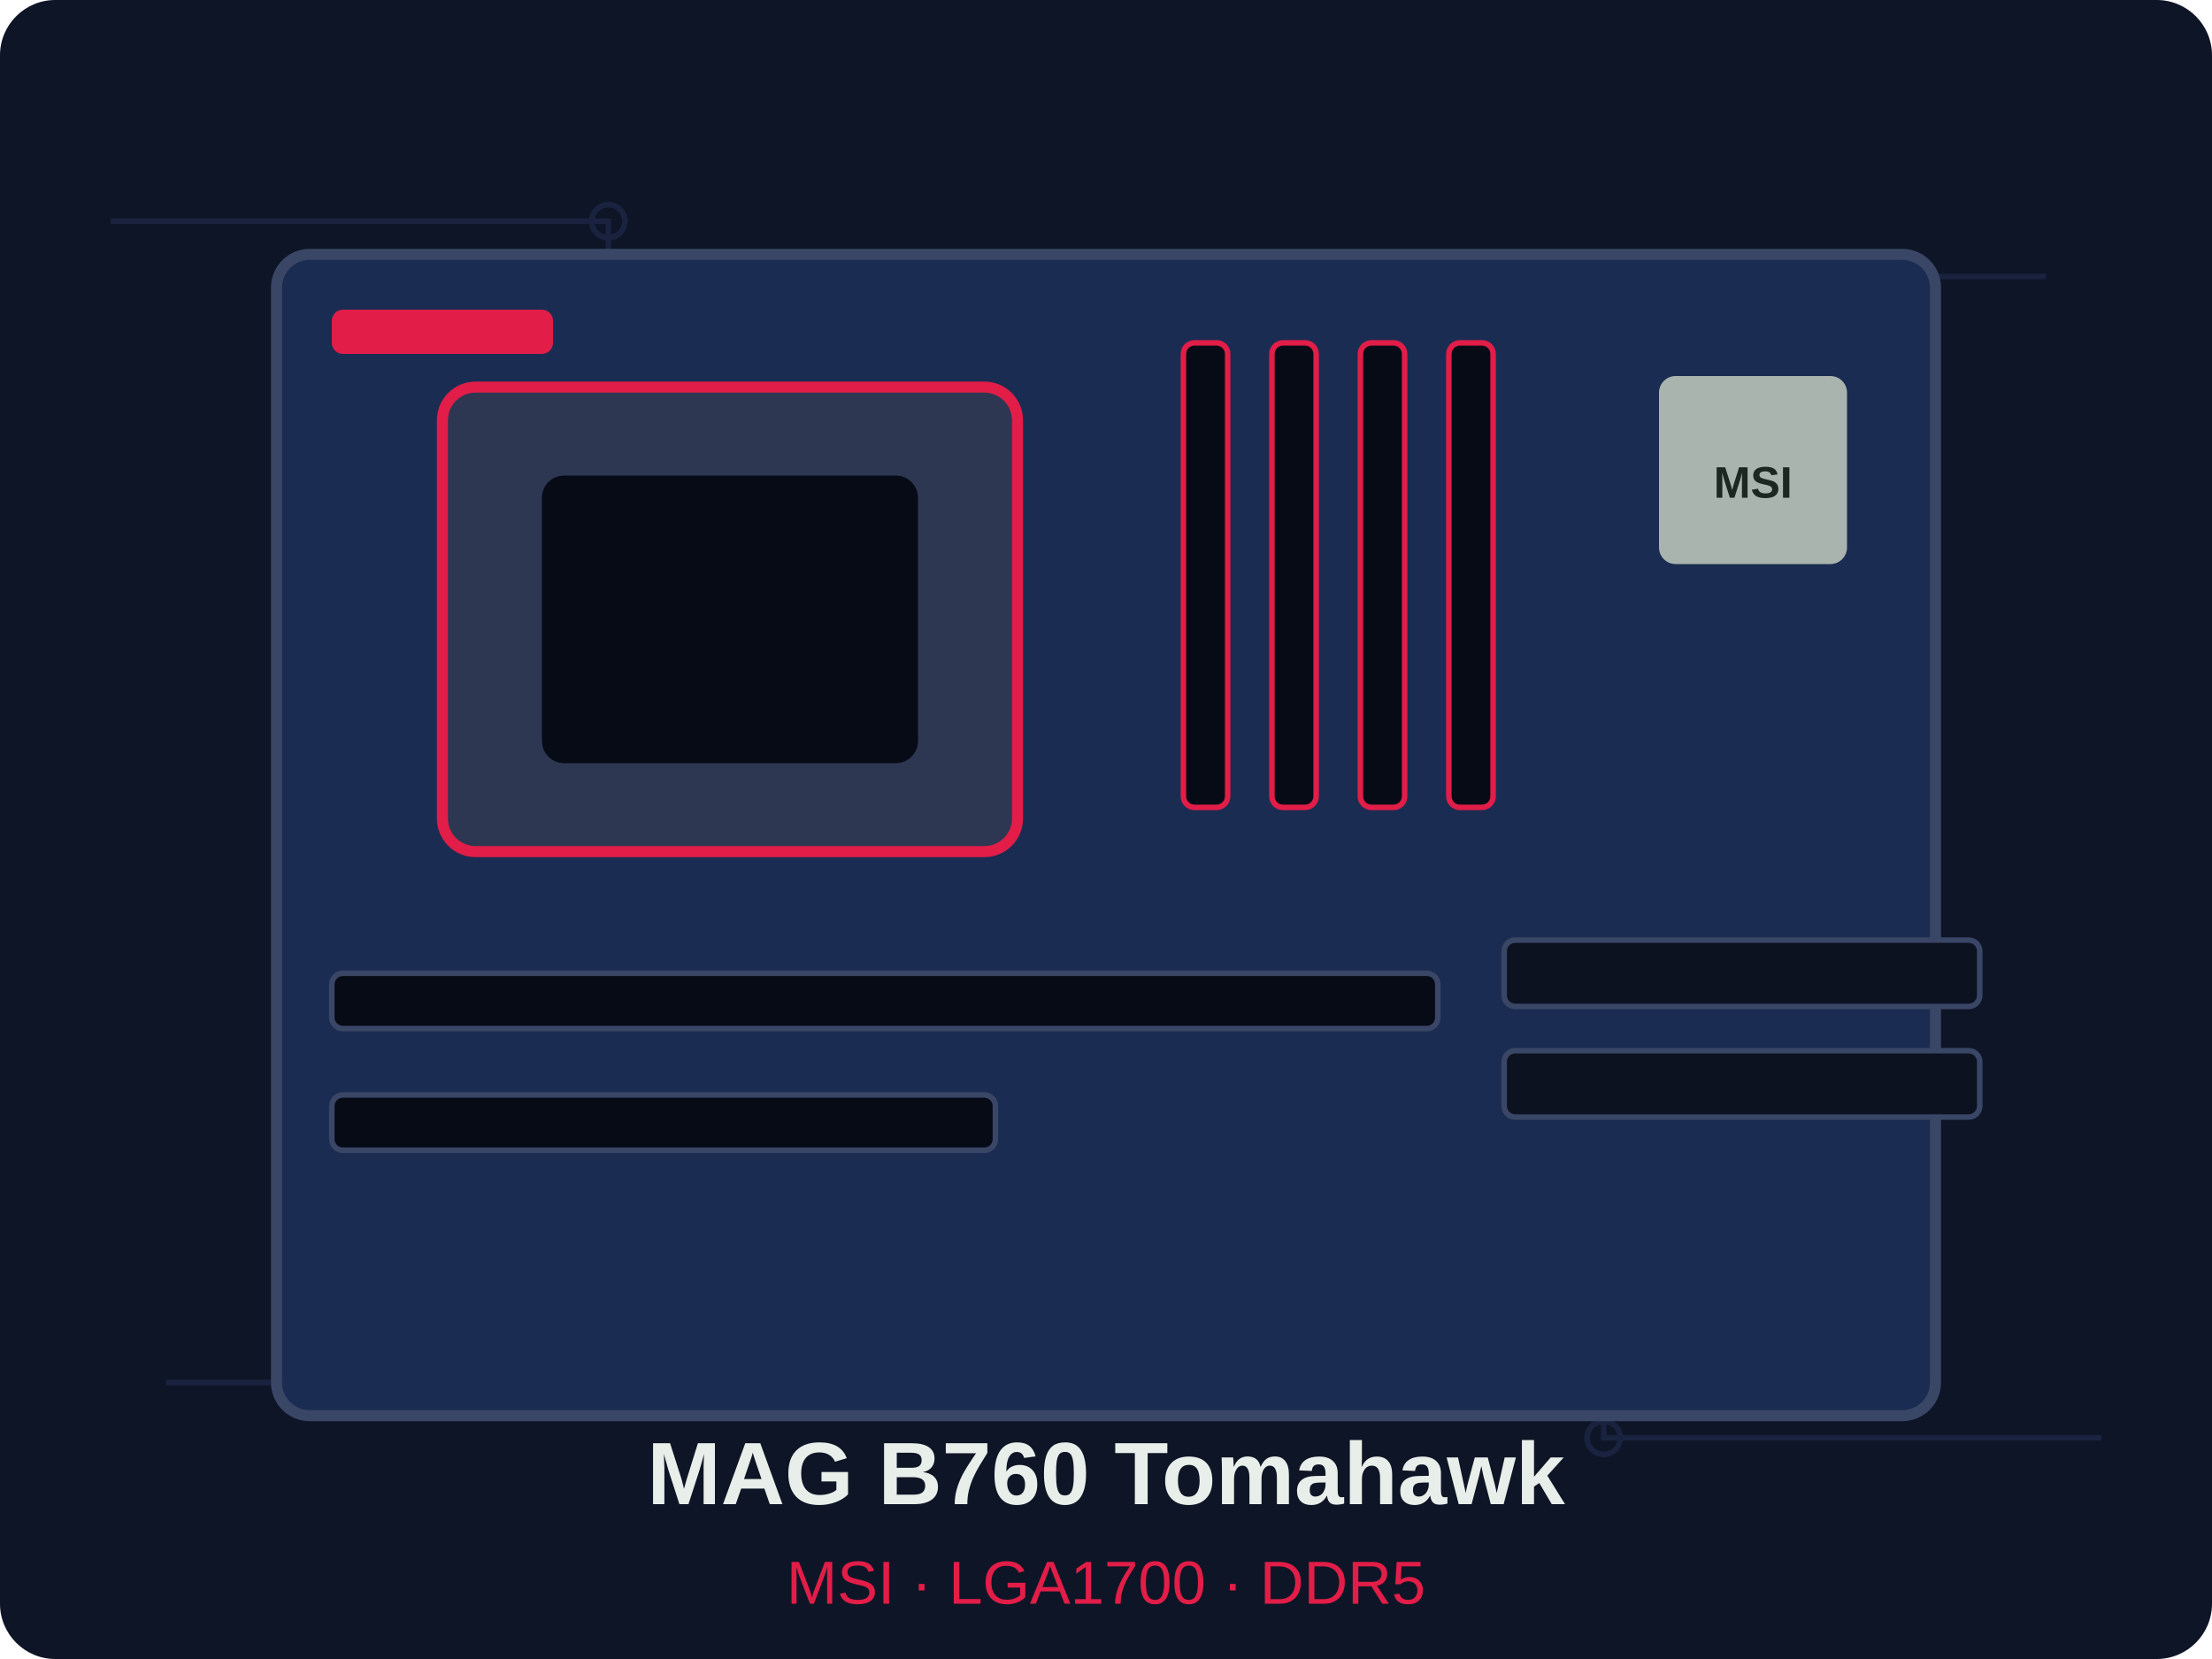
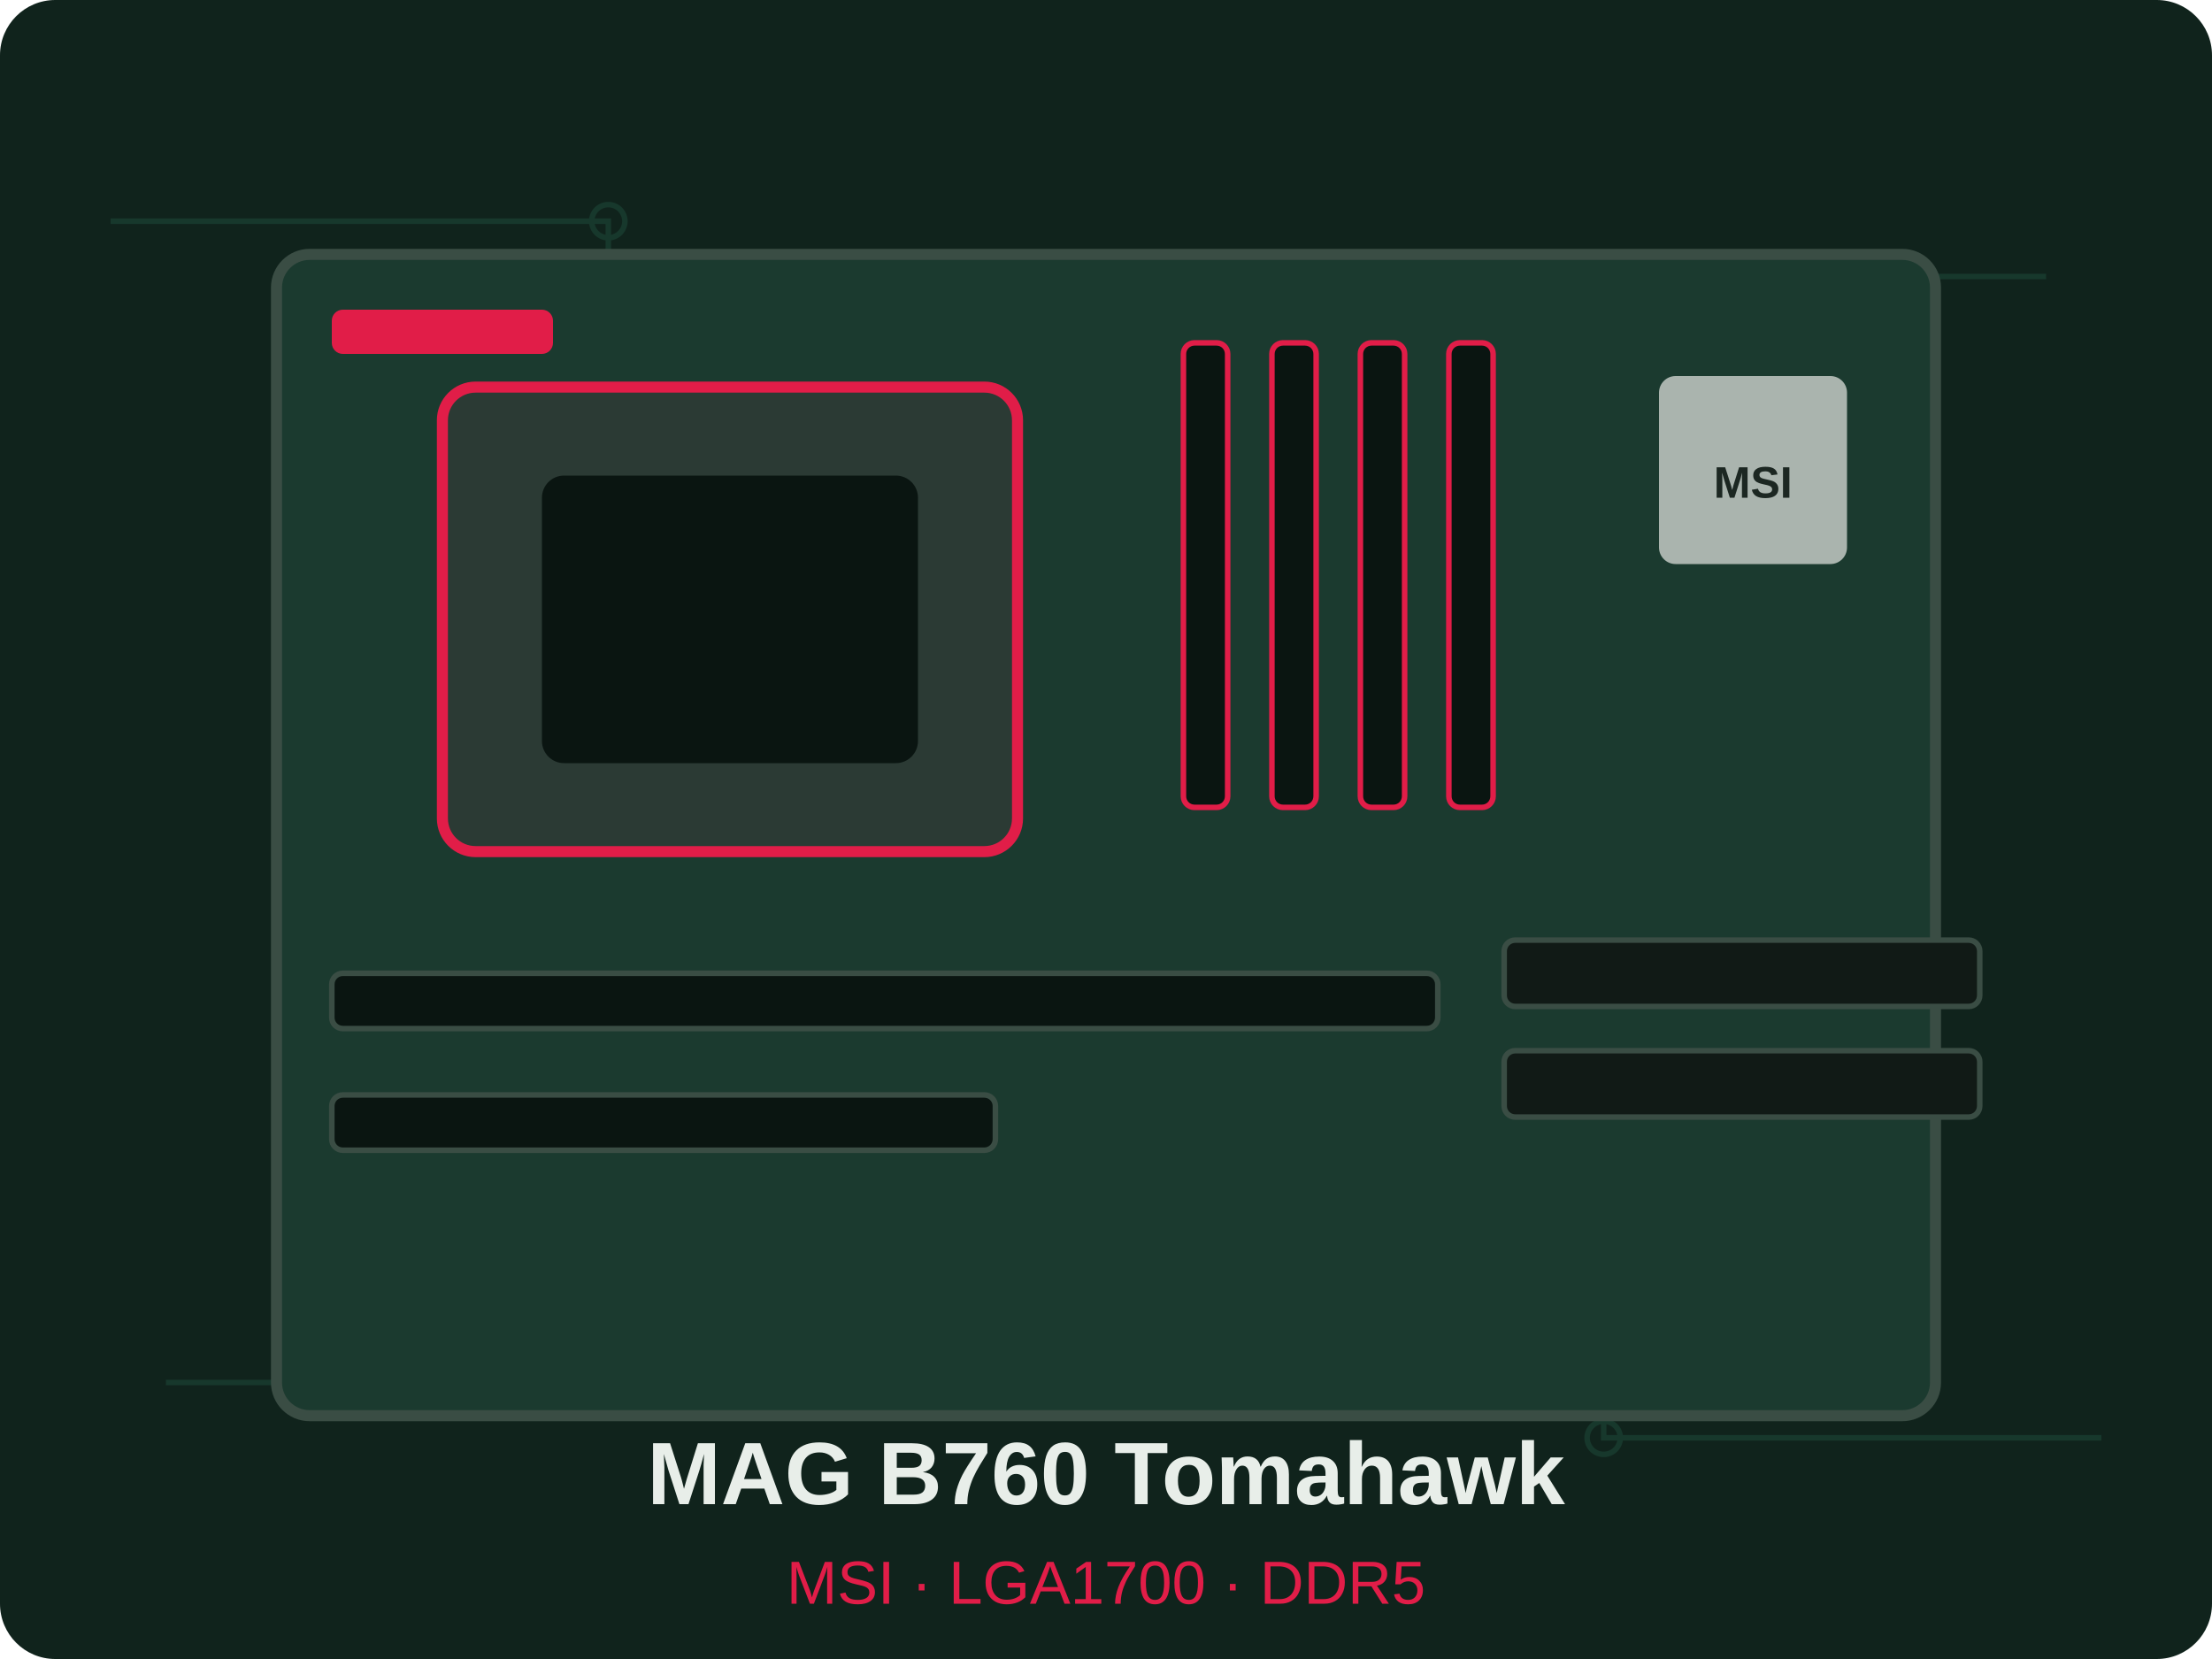
<svg xmlns="http://www.w3.org/2000/svg" viewBox="0 0 400 300" role="img" aria-label="MAG B760 Tomahawk">
-   <rect width="400" height="300" rx="10" fill="#0e1526" />
-   <g opacity=".12" stroke="#6f8cff" fill="none">
+   <rect width="400" height="300" rx="10" fill="#10231c" />
+   <g opacity=".12" stroke="#4fd1a1" fill="none">
    <path d="M20 40h90v30h60M380 260H290v-30h-50M30 250h60v-40M370 50h-70v40" />
    <circle cx="110" cy="40" r="3" />
    <circle cx="290" cy="260" r="3" />
  </g>
-   <rect x="50" y="46" width="300" height="210" rx="6" fill="#1b2c52" stroke="#3a4666" stroke-width="2" />
-   <rect x="80" y="70" width="104" height="84" rx="6" fill="#2d3752" stroke="#e11d48" stroke-width="2" />
-   <rect x="98" y="86" width="68" height="52" rx="4" fill="#070b16" />
-   <rect x="214" y="62" width="8" height="84" rx="2" fill="#070b16" stroke="#e11d48" />
-   <rect x="230" y="62" width="8" height="84" rx="2" fill="#070b16" stroke="#e11d48" />
-   <rect x="246" y="62" width="8" height="84" rx="2" fill="#070b16" stroke="#e11d48" />
-   <rect x="262" y="62" width="8" height="84" rx="2" fill="#070b16" stroke="#e11d48" />
-   <rect x="60" y="176" width="200" height="10" rx="2" fill="#070b16" stroke="#3a4666" />
-   <rect x="60" y="198" width="120" height="10" rx="2" fill="#070b16" stroke="#3a4666" />
-   <rect x="272" y="170" width="86" height="12" rx="2" fill="#0c1220" stroke="#3a4666" />
-   <rect x="272" y="190" width="86" height="12" rx="2" fill="#0c1220" stroke="#3a4666" />
+   <rect x="50" y="46" width="300" height="210" rx="6" fill="#1b3a2f" stroke="#3a4d44" stroke-width="2" />
+   <rect x="80" y="70" width="104" height="84" rx="6" fill="#2b3a34" stroke="#e11d48" stroke-width="2" />
+   <rect x="98" y="86" width="68" height="52" rx="4" fill="#0a1511" />
+   <rect x="214" y="62" width="8" height="84" rx="2" fill="#0a1511" stroke="#e11d48" />
+   <rect x="230" y="62" width="8" height="84" rx="2" fill="#0a1511" stroke="#e11d48" />
+   <rect x="246" y="62" width="8" height="84" rx="2" fill="#0a1511" stroke="#e11d48" />
+   <rect x="262" y="62" width="8" height="84" rx="2" fill="#0a1511" stroke="#e11d48" />
+   <rect x="60" y="176" width="200" height="10" rx="2" fill="#0a1511" stroke="#3a4d44" />
+   <rect x="60" y="198" width="120" height="10" rx="2" fill="#0a1511" stroke="#3a4d44" />
+   <rect x="272" y="170" width="86" height="12" rx="2" fill="#111a16" stroke="#3a4d44" />
+   <rect x="272" y="190" width="86" height="12" rx="2" fill="#111a16" stroke="#3a4d44" />
  <rect x="300" y="68" width="34" height="34" rx="3" fill="#aab4ae" />
  <text x="317" y="90" text-anchor="middle" font-family="Segoe UI,Arial" font-size="8" font-weight="700" fill="#1c2722">MSI</text>
  <rect x="60" y="56" width="40" height="8" rx="2" fill="#e11d48" />
  <text x="200" y="272" text-anchor="middle" font-family="Segoe UI,Arial,sans-serif" font-size="16" font-weight="700" fill="#e8eee9">MAG B760 Tomahawk</text>
  <text x="200" y="290" text-anchor="middle" font-family="Segoe UI,Arial,sans-serif" font-size="11" fill="#e11d48">MSI · LGA1700 · DDR5</text>
</svg>
